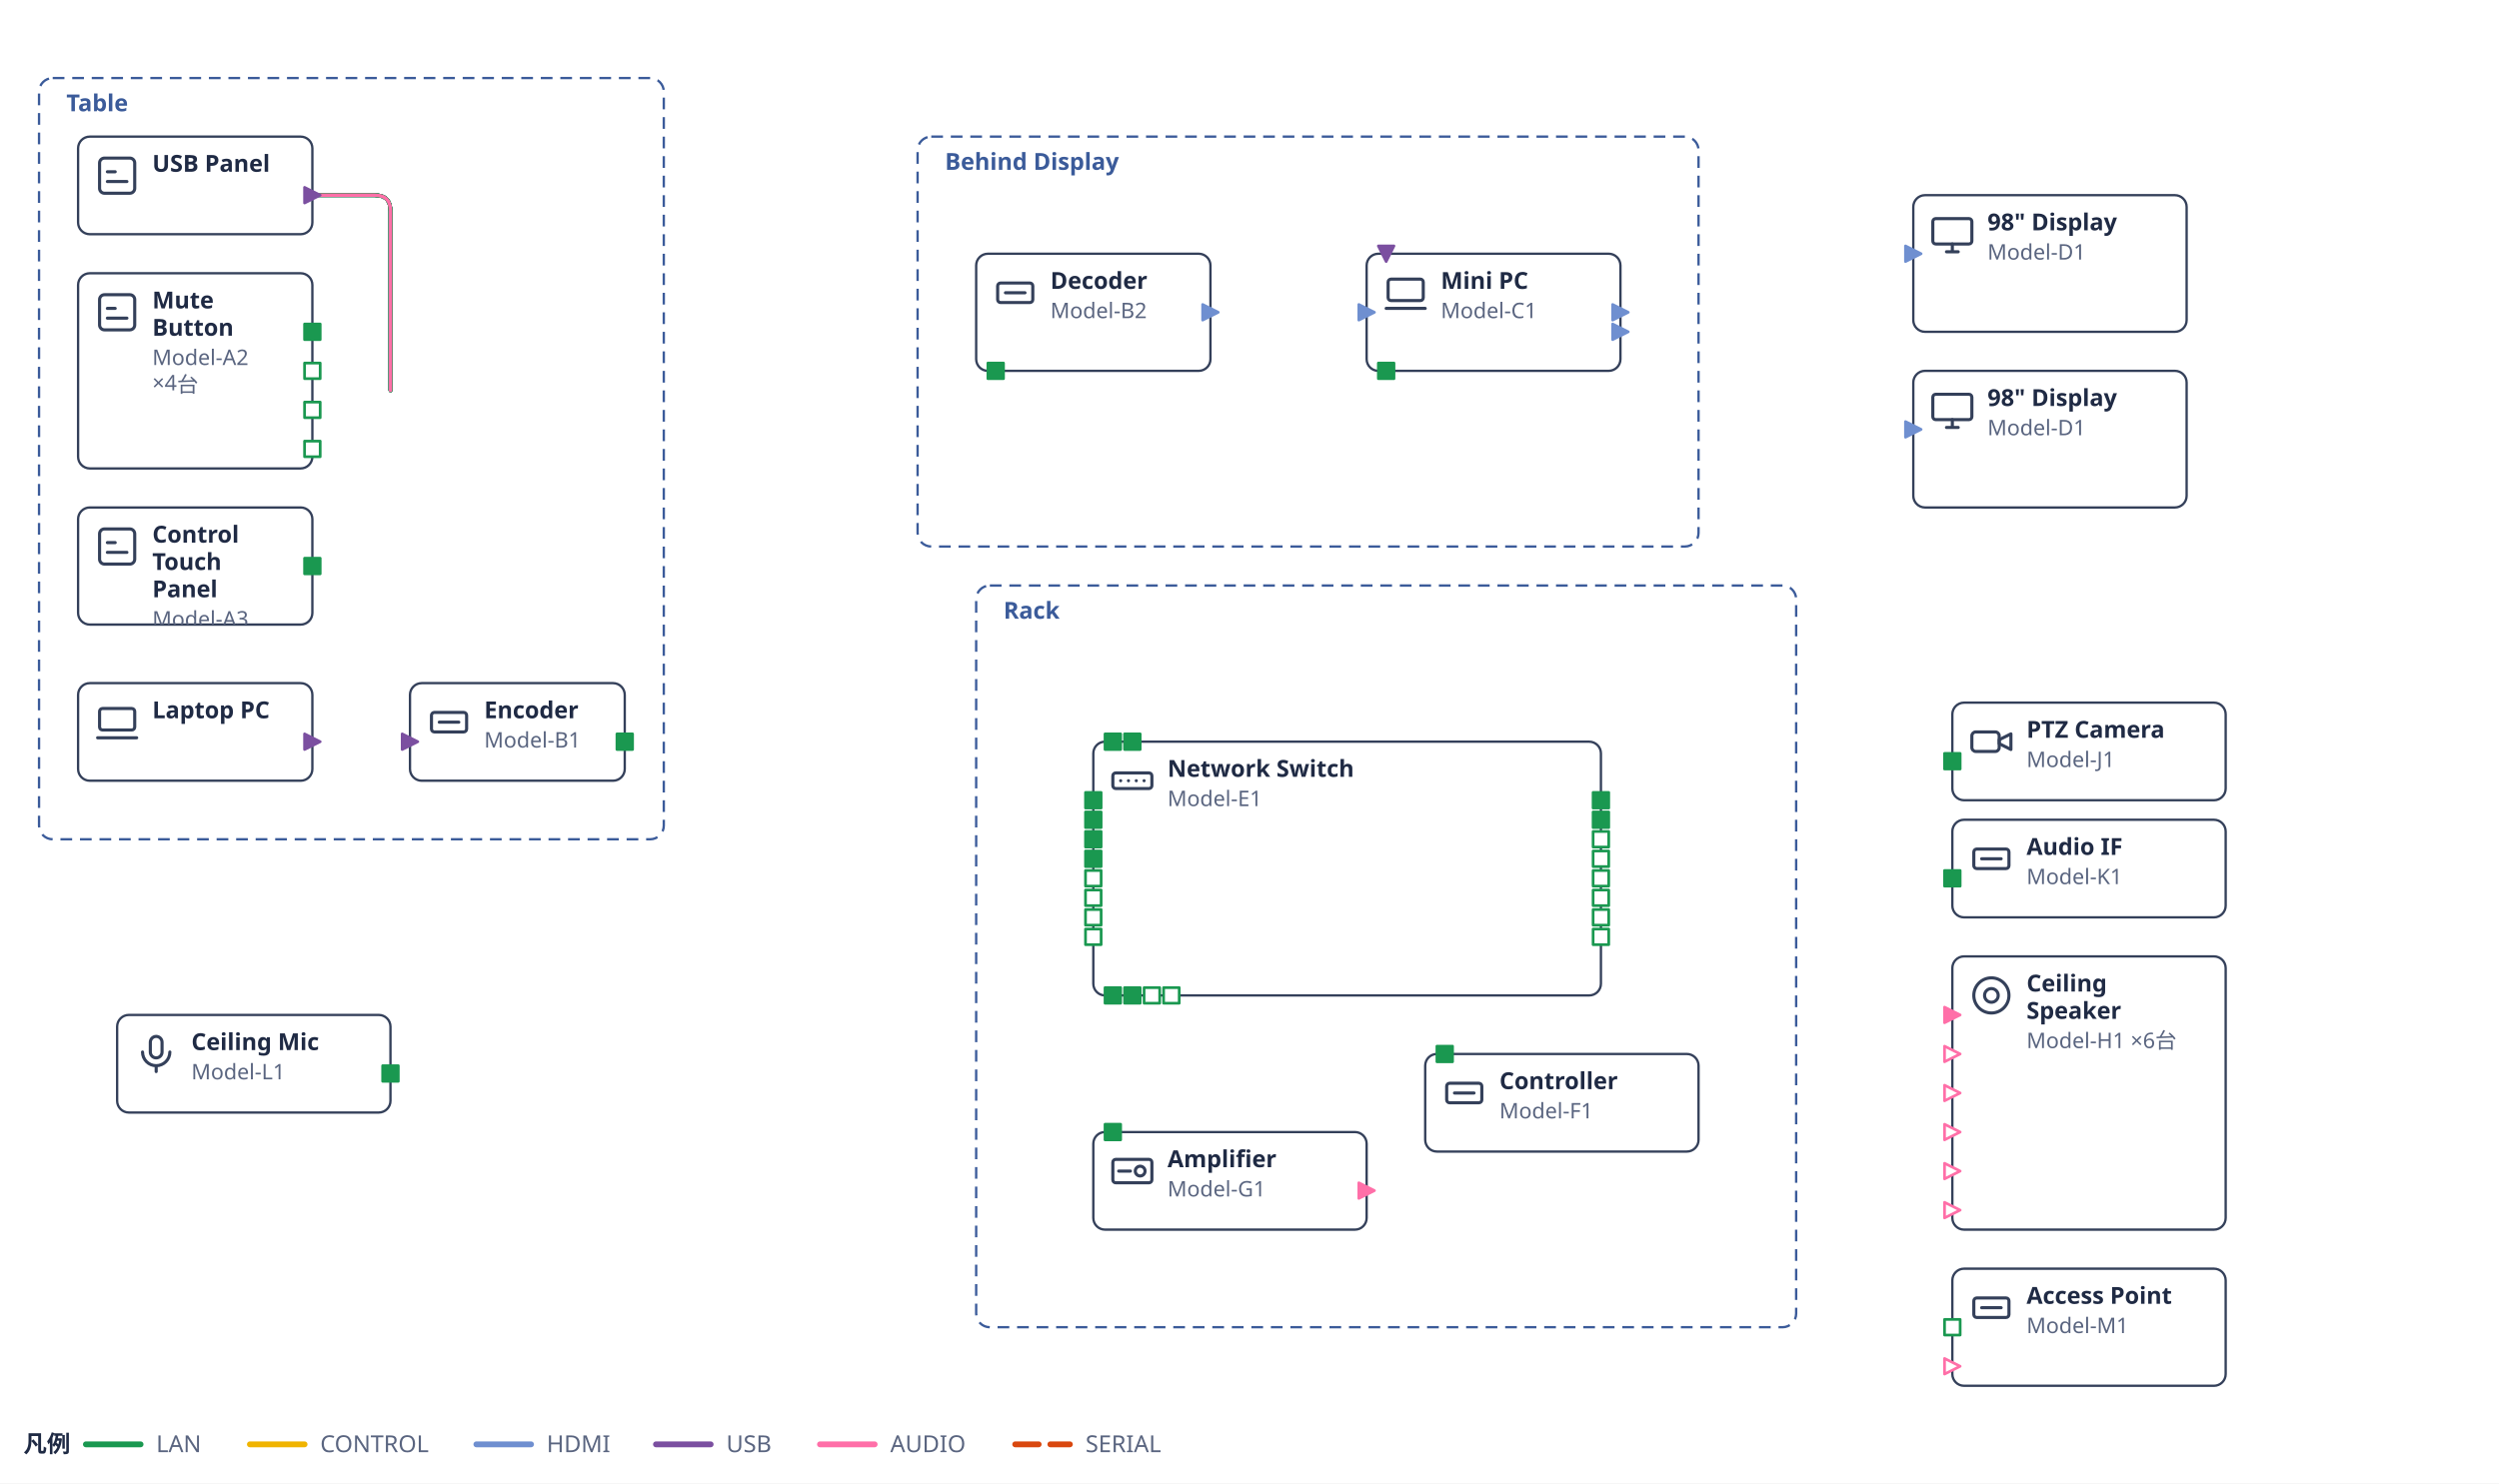
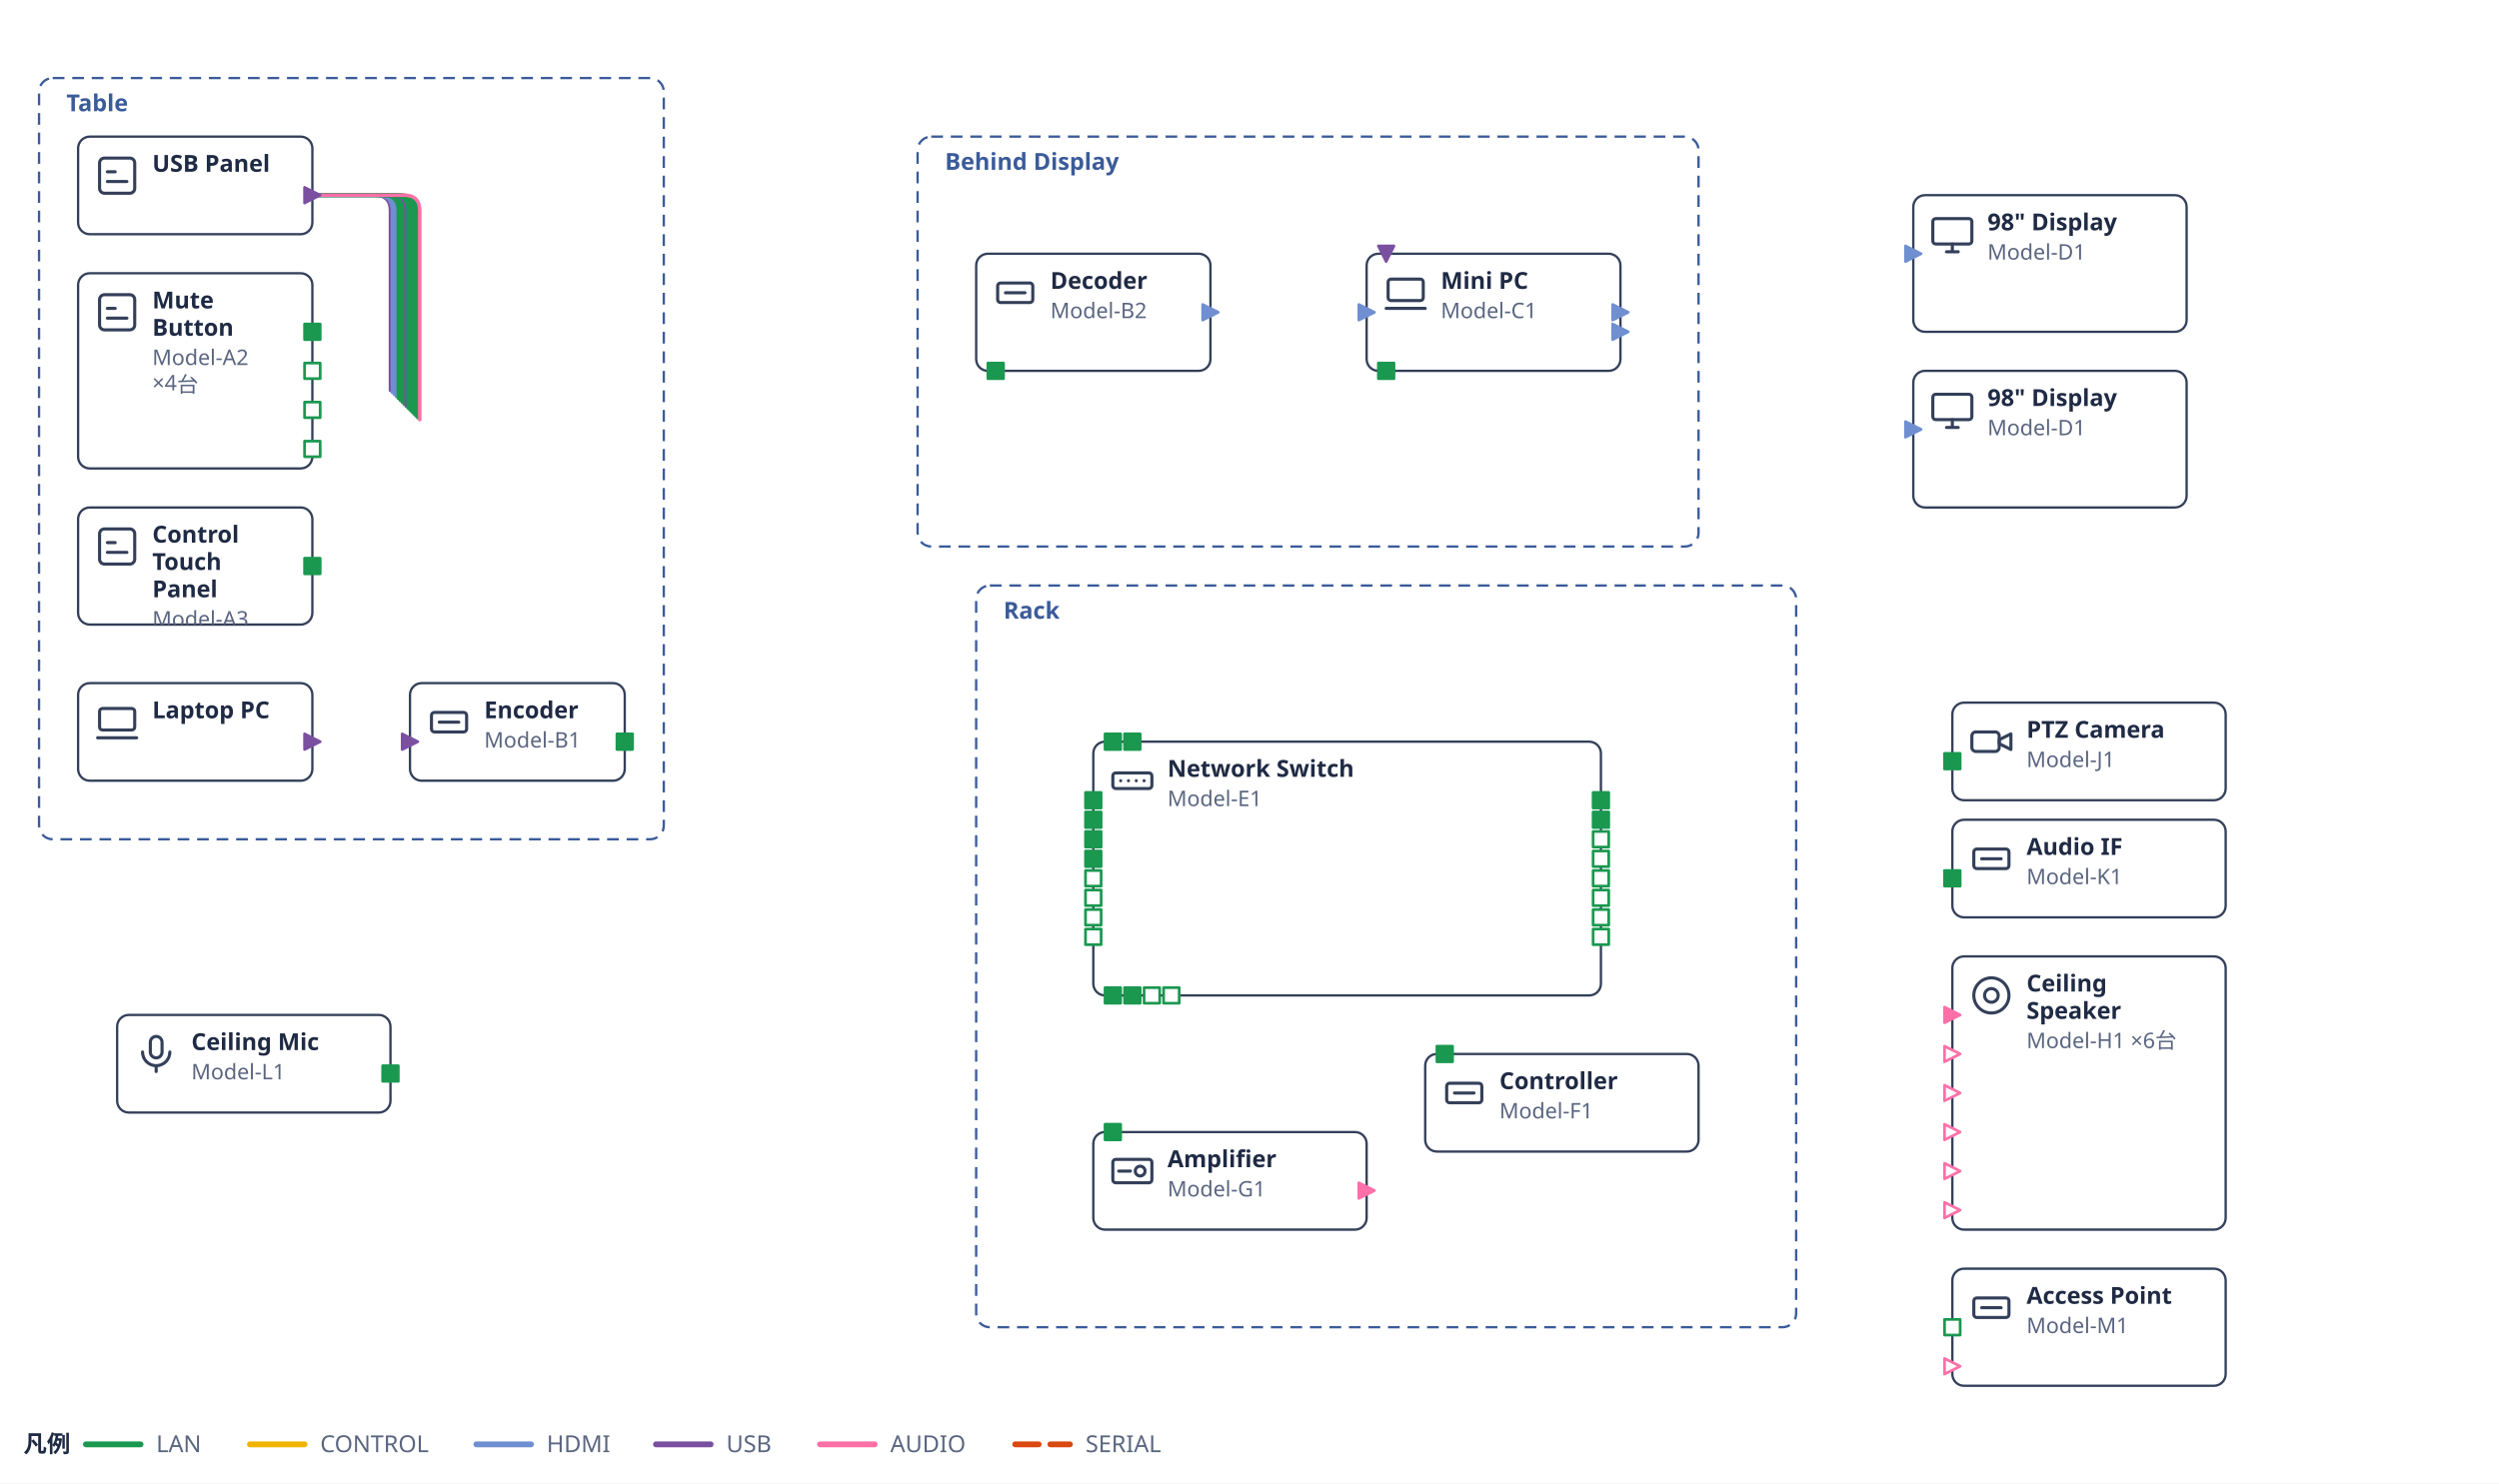
<svg xmlns="http://www.w3.org/2000/svg" width="1280" height="760" viewBox="0 0 1280 760" font-family="&quot;Yu Gothic UI&quot;, &quot;Meiryo&quot;, sans-serif">
  <rect width="1280" height="760" fill="#ffffff" />
  <g>
    <rect x="20" y="40" width="320" height="390" rx="7" fill="none" stroke="#3b5b9a" stroke-width="1.2" stroke-dasharray="6 4" />
    <text x="34" y="57" font-size="12" font-weight="bold" fill="#3b5b9a">Table</text>
  </g>
  <g>
    <rect x="470" y="70" width="400" height="210" rx="7" fill="none" stroke="#3b5b9a" stroke-width="1.2" stroke-dasharray="6 4" />
    <text x="484" y="87" font-size="12" font-weight="bold" fill="#3b5b9a">Behind Display</text>
  </g>
  <g>
    <rect x="500" y="300" width="420" height="380" rx="7" fill="none" stroke="#3b5b9a" stroke-width="1.2" stroke-dasharray="6 4" />
    <text x="514" y="317" font-size="12" font-weight="bold" fill="#3b5b9a">Rack</text>
  </g>
  <path d="M100 100 L192 100 Q200 100 200 108 L200 200" fill="none" stroke="#7b4fa0" stroke-width="1.8" stroke-linecap="round" stroke-linejoin="round" />
-   <path d="M100 100 L192 100 Q200 100 200 108 L200 200" fill="none" stroke="#6f8fd0" stroke-width="1.8" stroke-linecap="round" stroke-linejoin="round" />
-   <path d="M100 100 L192 100 Q200 100 200 108 L200 200" fill="none" stroke="#6f8fd0" stroke-width="1.8" stroke-linecap="round" stroke-linejoin="round" />
-   <path d="M100 100 L192 100 Q200 100 200 108 L200 200" fill="none" stroke="#6f8fd0" stroke-width="1.8" stroke-linecap="round" stroke-linejoin="round" />
-   <path d="M100 100 L192 100 Q200 100 200 108 L200 200" fill="none" stroke="#1a9850" stroke-width="1.8" stroke-linecap="round" stroke-linejoin="round" />
-   <path d="M100 100 L192 100 Q200 100 200 108 L200 200" fill="none" stroke="#1a9850" stroke-width="1.8" stroke-linecap="round" stroke-linejoin="round" />
-   <path d="M100 100 L192 100 Q200 100 200 108 L200 200" fill="none" stroke="#1a9850" stroke-width="1.8" stroke-linecap="round" stroke-linejoin="round" />
-   <path d="M100 100 L192 100 Q200 100 200 108 L200 200" fill="none" stroke="#1a9850" stroke-width="1.8" stroke-linecap="round" stroke-linejoin="round" />
-   <path d="M100 100 L192 100 Q200 100 200 108 L200 200" fill="none" stroke="#7b4fa0" stroke-width="1.8" stroke-linecap="round" stroke-linejoin="round" />
-   <path d="M100 100 L192 100 Q200 100 200 108 L200 200" fill="none" stroke="#1a9850" stroke-width="1.8" stroke-linecap="round" stroke-linejoin="round" />
-   <path d="M100 100 L192 100 Q200 100 200 108 L200 200" fill="none" stroke="#1a9850" stroke-width="1.8" stroke-linecap="round" stroke-linejoin="round" />
-   <path d="M100 100 L192 100 Q200 100 200 108 L200 200" fill="none" stroke="#1a9850" stroke-width="1.8" stroke-linecap="round" stroke-linejoin="round" />
-   <path d="M100 100 L192 100 Q200 100 200 108 L200 200" fill="none" stroke="#1a9850" stroke-width="1.8" stroke-linecap="round" stroke-linejoin="round" />
-   <path d="M100 100 L192 100 Q200 100 200 108 L200 200" fill="none" stroke="#1a9850" stroke-width="1.8" stroke-linecap="round" stroke-linejoin="round" />
-   <path d="M100 100 L192 100 Q200 100 200 108 L200 200" fill="none" stroke="#1a9850" stroke-width="1.8" stroke-linecap="round" stroke-linejoin="round" />
-   <path d="M100 100 L192 100 Q200 100 200 108 L200 200" fill="none" stroke="#ff6fa8" stroke-width="1.8" stroke-linecap="round" stroke-linejoin="round" />
+   <path d="M101 100 L193 100 Q201 100 201 108 L201 201" fill="none" stroke="#6f8fd0" stroke-width="1.8" stroke-linecap="round" stroke-linejoin="round" />
+   <path d="M102 100 L194 100 Q202 100 202 108 L202 202" fill="none" stroke="#6f8fd0" stroke-width="1.8" stroke-linecap="round" stroke-linejoin="round" />
+   <path d="M103 100 L195 100 Q203 100 203 108 L203 203" fill="none" stroke="#6f8fd0" stroke-width="1.8" stroke-linecap="round" stroke-linejoin="round" />
+   <path d="M104 100 L196 100 Q204 100 204 108 L204 204" fill="none" stroke="#1a9850" stroke-width="1.8" stroke-linecap="round" stroke-linejoin="round" />
+   <path d="M105 100 L197 100 Q205 100 205 108 L205 205" fill="none" stroke="#1a9850" stroke-width="1.8" stroke-linecap="round" stroke-linejoin="round" />
+   <path d="M106 100 L198 100 Q206 100 206 108 L206 206" fill="none" stroke="#1a9850" stroke-width="1.8" stroke-linecap="round" stroke-linejoin="round" />
+   <path d="M107 100 L199 100 Q207 100 207 108 L207 207" fill="none" stroke="#1a9850" stroke-width="1.8" stroke-linecap="round" stroke-linejoin="round" />
+   <path d="M108 100 L200 100 Q208 100 208 108 L208 208" fill="none" stroke="#7b4fa0" stroke-width="1.8" stroke-linecap="round" stroke-linejoin="round" />
+   <path d="M109 100 L201 100 Q209 100 209 108 L209 209" fill="none" stroke="#1a9850" stroke-width="1.8" stroke-linecap="round" stroke-linejoin="round" />
+   <path d="M110 100 L202 100 Q210 100 210 108 L210 210" fill="none" stroke="#1a9850" stroke-width="1.8" stroke-linecap="round" stroke-linejoin="round" />
+   <path d="M111 100 L203 100 Q211 100 211 108 L211 211" fill="none" stroke="#1a9850" stroke-width="1.8" stroke-linecap="round" stroke-linejoin="round" />
+   <path d="M112 100 L204 100 Q212 100 212 108 L212 212" fill="none" stroke="#1a9850" stroke-width="1.8" stroke-linecap="round" stroke-linejoin="round" />
+   <path d="M113 100 L205 100 Q213 100 213 108 L213 213" fill="none" stroke="#1a9850" stroke-width="1.8" stroke-linecap="round" stroke-linejoin="round" />
+   <path d="M114 100 L206 100 Q214 100 214 108 L214 214" fill="none" stroke="#1a9850" stroke-width="1.8" stroke-linecap="round" stroke-linejoin="round" />
+   <path d="M115 100 L207 100 Q215 100 215 108 L215 215" fill="none" stroke="#ff6fa8" stroke-width="1.8" stroke-linecap="round" stroke-linejoin="round" />
  <g>
    <clipPath id="clip-0">
      <rect x="40" y="70" width="120" height="50" />
    </clipPath>
    <rect x="40" y="70" width="120" height="50" rx="6" fill="#ffffff" stroke="#34405a" stroke-width="1.2" />
    <g transform="translate(48 78) scale(1)" fill="none" stroke="#34405a" stroke-width="1.6" stroke-linecap="round" stroke-linejoin="round">
      <rect x="3" y="3" width="18" height="18" rx="2.5" />
      <path d="M7 15h10M7 10h4" />
    </g>
    <g clip-path="url(#clip-0)">
      <text x="78" y="88" font-size="12" font-weight="bold" fill="#1f2a44">USB Panel</text>
    </g>
    <polygon points="156,96 164,100 156,104" fill="#7b4fa0" stroke="#7b4fa0" stroke-width="1.4" stroke-linejoin="round" />
  </g>
  <g>
    <clipPath id="clip-1">
      <rect x="40" y="140" width="120" height="100" />
    </clipPath>
    <rect x="40" y="140" width="120" height="100" rx="6" fill="#ffffff" stroke="#34405a" stroke-width="1.2" />
    <g transform="translate(48 148) scale(1)" fill="none" stroke="#34405a" stroke-width="1.6" stroke-linecap="round" stroke-linejoin="round">
      <rect x="3" y="3" width="18" height="18" rx="2.5" />
      <path d="M7 15h10M7 10h4" />
    </g>
    <g clip-path="url(#clip-1)">
      <text x="78" y="158" font-size="12" font-weight="bold" fill="#1f2a44">Mute</text>
      <text x="78" y="172" font-size="12" font-weight="bold" fill="#1f2a44">Button</text>
      <text x="78" y="187" font-size="11" fill="#5a6580">Model-A2</text>
      <text x="78" y="200" font-size="11" fill="#5a6580">×4台</text>
    </g>
    <polygon points="156,166 164,166 164,174 156,174" fill="#1a9850" stroke="#1a9850" stroke-width="1.4" stroke-linejoin="round" />
    <polygon points="156,186 164,186 164,194 156,194" fill="#ffffff" stroke="#1a9850" stroke-width="1.4" stroke-linejoin="round" />
    <polygon points="156,206 164,206 164,214 156,214" fill="#ffffff" stroke="#1a9850" stroke-width="1.4" stroke-linejoin="round" />
    <polygon points="156,226 164,226 164,234 156,234" fill="#ffffff" stroke="#1a9850" stroke-width="1.4" stroke-linejoin="round" />
  </g>
  <g>
    <clipPath id="clip-2">
      <rect x="40" y="260" width="120" height="60" />
    </clipPath>
    <rect x="40" y="260" width="120" height="60" rx="6" fill="#ffffff" stroke="#34405a" stroke-width="1.2" />
    <g transform="translate(48 268) scale(1)" fill="none" stroke="#34405a" stroke-width="1.6" stroke-linecap="round" stroke-linejoin="round">
      <rect x="3" y="3" width="18" height="18" rx="2.5" />
      <path d="M7 15h10M7 10h4" />
    </g>
    <g clip-path="url(#clip-2)">
      <text x="78" y="278" font-size="12" font-weight="bold" fill="#1f2a44">Control</text>
      <text x="78" y="292" font-size="12" font-weight="bold" fill="#1f2a44">Touch</text>
      <text x="78" y="306" font-size="12" font-weight="bold" fill="#1f2a44">Panel</text>
      <text x="78" y="321" font-size="11" fill="#5a6580">Model-A3</text>
    </g>
    <polygon points="156,286 164,286 164,294 156,294" fill="#1a9850" stroke="#1a9850" stroke-width="1.4" stroke-linejoin="round" />
  </g>
  <g>
    <clipPath id="clip-3">
      <rect x="40" y="350" width="120" height="50" />
    </clipPath>
    <rect x="40" y="350" width="120" height="50" rx="6" fill="#ffffff" stroke="#34405a" stroke-width="1.2" />
    <g transform="translate(48 358) scale(1)" fill="none" stroke="#34405a" stroke-width="1.6" stroke-linecap="round" stroke-linejoin="round">
      <rect x="3" y="5" width="18" height="11" rx="1.5" />
      <path d="M2 20h20" />
    </g>
    <g clip-path="url(#clip-3)">
      <text x="78" y="368" font-size="12" font-weight="bold" fill="#1f2a44">Laptop PC</text>
    </g>
    <polygon points="156,376 164,380 156,384" fill="#7b4fa0" stroke="#7b4fa0" stroke-width="1.4" stroke-linejoin="round" />
  </g>
  <g>
    <clipPath id="clip-4">
      <rect x="210" y="350" width="110" height="50" />
    </clipPath>
    <rect x="210" y="350" width="110" height="50" rx="6" fill="#ffffff" stroke="#34405a" stroke-width="1.2" />
    <g transform="translate(218 358) scale(1)" fill="none" stroke="#34405a" stroke-width="1.6" stroke-linecap="round" stroke-linejoin="round">
      <rect x="3" y="7" width="18" height="10" rx="1.5" />
      <path d="M7 12h10" />
    </g>
    <g clip-path="url(#clip-4)">
      <text x="248" y="368" font-size="12" font-weight="bold" fill="#1f2a44">Encoder</text>
      <text x="248" y="383" font-size="11" fill="#5a6580">Model-B1</text>
    </g>
    <polygon points="206,376 214,380 206,384" fill="#7b4fa0" stroke="#7b4fa0" stroke-width="1.4" stroke-linejoin="round" />
    <polygon points="316,376 324,376 324,384 316,384" fill="#1a9850" stroke="#1a9850" stroke-width="1.4" stroke-linejoin="round" />
  </g>
  <g>
    <clipPath id="clip-5">
      <rect x="500" y="130" width="120" height="60" />
    </clipPath>
    <rect x="500" y="130" width="120" height="60" rx="6" fill="#ffffff" stroke="#34405a" stroke-width="1.2" />
    <g transform="translate(508 138) scale(1)" fill="none" stroke="#34405a" stroke-width="1.6" stroke-linecap="round" stroke-linejoin="round">
      <rect x="3" y="7" width="18" height="10" rx="1.5" />
      <path d="M7 12h10" />
    </g>
    <g clip-path="url(#clip-5)">
      <text x="538" y="148" font-size="12" font-weight="bold" fill="#1f2a44">Decoder</text>
      <text x="538" y="163" font-size="11" fill="#5a6580">Model-B2</text>
    </g>
    <polygon points="616,156 624,160 616,164" fill="#6f8fd0" stroke="#6f8fd0" stroke-width="1.4" stroke-linejoin="round" />
    <polygon points="506,186 514,186 514,194 506,194" fill="#1a9850" stroke="#1a9850" stroke-width="1.4" stroke-linejoin="round" />
  </g>
  <g>
    <clipPath id="clip-6">
      <rect x="700" y="130" width="130" height="60" />
    </clipPath>
    <rect x="700" y="130" width="130" height="60" rx="6" fill="#ffffff" stroke="#34405a" stroke-width="1.2" />
    <g transform="translate(708 138) scale(1)" fill="none" stroke="#34405a" stroke-width="1.6" stroke-linecap="round" stroke-linejoin="round">
      <rect x="3" y="5" width="18" height="11" rx="1.5" />
      <path d="M2 20h20" />
    </g>
    <g clip-path="url(#clip-6)">
      <text x="738" y="148" font-size="12" font-weight="bold" fill="#1f2a44">Mini PC</text>
      <text x="738" y="163" font-size="11" fill="#5a6580">Model-C1</text>
    </g>
    <polygon points="696,156 704,160 696,164" fill="#6f8fd0" stroke="#6f8fd0" stroke-width="1.4" stroke-linejoin="round" />
    <polygon points="826,156 834,160 826,164" fill="#6f8fd0" stroke="#6f8fd0" stroke-width="1.4" stroke-linejoin="round" />
    <polygon points="826,166 834,170 826,174" fill="#6f8fd0" stroke="#6f8fd0" stroke-width="1.4" stroke-linejoin="round" />
    <polygon points="706,126 714,126 710,134" fill="#7b4fa0" stroke="#7b4fa0" stroke-width="1.4" stroke-linejoin="round" />
    <polygon points="706,186 714,186 714,194 706,194" fill="#1a9850" stroke="#1a9850" stroke-width="1.4" stroke-linejoin="round" />
  </g>
  <g>
    <clipPath id="clip-7">
      <rect x="980" y="100" width="140" height="70" />
    </clipPath>
    <rect x="980" y="100" width="140" height="70" rx="6" fill="#ffffff" stroke="#34405a" stroke-width="1.2" />
    <g transform="translate(988 108) scale(1)" fill="none" stroke="#34405a" stroke-width="1.6" stroke-linecap="round" stroke-linejoin="round">
      <rect x="2" y="4" width="20" height="13" rx="1.5" />
      <path d="M9 21h6M12 17v4" />
    </g>
    <g clip-path="url(#clip-7)">
      <text x="1018" y="118" font-size="12" font-weight="bold" fill="#1f2a44">98" Display</text>
      <text x="1018" y="133" font-size="11" fill="#5a6580">Model-D1</text>
    </g>
    <polygon points="976,126 984,130 976,134" fill="#6f8fd0" stroke="#6f8fd0" stroke-width="1.4" stroke-linejoin="round" />
  </g>
  <g>
    <clipPath id="clip-8">
      <rect x="980" y="190" width="140" height="70" />
    </clipPath>
    <rect x="980" y="190" width="140" height="70" rx="6" fill="#ffffff" stroke="#34405a" stroke-width="1.2" />
    <g transform="translate(988 198) scale(1)" fill="none" stroke="#34405a" stroke-width="1.6" stroke-linecap="round" stroke-linejoin="round">
      <rect x="2" y="4" width="20" height="13" rx="1.5" />
      <path d="M9 21h6M12 17v4" />
    </g>
    <g clip-path="url(#clip-8)">
      <text x="1018" y="208" font-size="12" font-weight="bold" fill="#1f2a44">98" Display</text>
      <text x="1018" y="223" font-size="11" fill="#5a6580">Model-D1</text>
    </g>
    <polygon points="976,216 984,220 976,224" fill="#6f8fd0" stroke="#6f8fd0" stroke-width="1.4" stroke-linejoin="round" />
  </g>
  <g>
    <clipPath id="clip-9">
      <rect x="560" y="380" width="260" height="130" />
    </clipPath>
    <rect x="560" y="380" width="260" height="130" rx="6" fill="#ffffff" stroke="#34405a" stroke-width="1.2" />
    <g transform="translate(568 388) scale(1)" fill="none" stroke="#34405a" stroke-width="1.6" stroke-linecap="round" stroke-linejoin="round">
      <rect x="2" y="8" width="20" height="8" rx="1.5" />
      <path d="M6 12h.01M10 12h.01M14 12h.01M18 12h.01" />
    </g>
    <g clip-path="url(#clip-9)">
      <text x="598" y="398" font-size="12" font-weight="bold" fill="#1f2a44">Network Switch</text>
      <text x="598" y="413" font-size="11" fill="#5a6580">Model-E1</text>
    </g>
    <polygon points="556,406 564,406 564,414 556,414" fill="#1a9850" stroke="#1a9850" stroke-width="1.4" stroke-linejoin="round" />
    <polygon points="556,416 564,416 564,424 556,424" fill="#1a9850" stroke="#1a9850" stroke-width="1.4" stroke-linejoin="round" />
    <polygon points="556,426 564,426 564,434 556,434" fill="#1a9850" stroke="#1a9850" stroke-width="1.4" stroke-linejoin="round" />
    <polygon points="556,436 564,436 564,444 556,444" fill="#1a9850" stroke="#1a9850" stroke-width="1.4" stroke-linejoin="round" />
    <polygon points="556,446 564,446 564,454 556,454" fill="#ffffff" stroke="#1a9850" stroke-width="1.4" stroke-linejoin="round" />
    <polygon points="556,456 564,456 564,464 556,464" fill="#ffffff" stroke="#1a9850" stroke-width="1.4" stroke-linejoin="round" />
    <polygon points="556,466 564,466 564,474 556,474" fill="#ffffff" stroke="#1a9850" stroke-width="1.4" stroke-linejoin="round" />
    <polygon points="556,476 564,476 564,484 556,484" fill="#ffffff" stroke="#1a9850" stroke-width="1.4" stroke-linejoin="round" />
    <polygon points="816,406 824,406 824,414 816,414" fill="#1a9850" stroke="#1a9850" stroke-width="1.4" stroke-linejoin="round" />
    <polygon points="816,416 824,416 824,424 816,424" fill="#1a9850" stroke="#1a9850" stroke-width="1.4" stroke-linejoin="round" />
    <polygon points="816,426 824,426 824,434 816,434" fill="#ffffff" stroke="#1a9850" stroke-width="1.4" stroke-linejoin="round" />
    <polygon points="816,436 824,436 824,444 816,444" fill="#ffffff" stroke="#1a9850" stroke-width="1.4" stroke-linejoin="round" />
    <polygon points="816,446 824,446 824,454 816,454" fill="#ffffff" stroke="#1a9850" stroke-width="1.4" stroke-linejoin="round" />
    <polygon points="816,456 824,456 824,464 816,464" fill="#ffffff" stroke="#1a9850" stroke-width="1.4" stroke-linejoin="round" />
    <polygon points="816,466 824,466 824,474 816,474" fill="#ffffff" stroke="#1a9850" stroke-width="1.4" stroke-linejoin="round" />
    <polygon points="816,476 824,476 824,484 816,484" fill="#ffffff" stroke="#1a9850" stroke-width="1.4" stroke-linejoin="round" />
    <polygon points="566,376 574,376 574,384 566,384" fill="#1a9850" stroke="#1a9850" stroke-width="1.4" stroke-linejoin="round" />
    <polygon points="576,376 584,376 584,384 576,384" fill="#1a9850" stroke="#1a9850" stroke-width="1.4" stroke-linejoin="round" />
    <polygon points="566,506 574,506 574,514 566,514" fill="#1a9850" stroke="#1a9850" stroke-width="1.4" stroke-linejoin="round" />
    <polygon points="576,506 584,506 584,514 576,514" fill="#1a9850" stroke="#1a9850" stroke-width="1.4" stroke-linejoin="round" />
    <polygon points="586,506 594,506 594,514 586,514" fill="#ffffff" stroke="#1a9850" stroke-width="1.4" stroke-linejoin="round" />
    <polygon points="596,506 604,506 604,514 596,514" fill="#ffffff" stroke="#1a9850" stroke-width="1.4" stroke-linejoin="round" />
  </g>
  <g>
    <clipPath id="clip-10">
      <rect x="730" y="540" width="140" height="50" />
    </clipPath>
    <rect x="730" y="540" width="140" height="50" rx="6" fill="#ffffff" stroke="#34405a" stroke-width="1.2" />
    <g transform="translate(738 548) scale(1)" fill="none" stroke="#34405a" stroke-width="1.6" stroke-linecap="round" stroke-linejoin="round">
      <rect x="3" y="7" width="18" height="10" rx="1.5" />
      <path d="M7 12h10" />
    </g>
    <g clip-path="url(#clip-10)">
      <text x="768" y="558" font-size="12" font-weight="bold" fill="#1f2a44">Controller</text>
      <text x="768" y="573" font-size="11" fill="#5a6580">Model-F1</text>
    </g>
    <polygon points="736,536 744,536 744,544 736,544" fill="#1a9850" stroke="#1a9850" stroke-width="1.4" stroke-linejoin="round" />
  </g>
  <g>
    <clipPath id="clip-11">
      <rect x="560" y="580" width="140" height="50" />
    </clipPath>
    <rect x="560" y="580" width="140" height="50" rx="6" fill="#ffffff" stroke="#34405a" stroke-width="1.2" />
    <g transform="translate(568 588) scale(1)" fill="none" stroke="#34405a" stroke-width="1.6" stroke-linecap="round" stroke-linejoin="round">
      <rect x="2" y="6" width="20" height="12" rx="1.5" />
      <circle cx="16" cy="12" r="2.5" />
      <path d="M5 12h6" />
    </g>
    <g clip-path="url(#clip-11)">
      <text x="598" y="598" font-size="12" font-weight="bold" fill="#1f2a44">Amplifier</text>
      <text x="598" y="613" font-size="11" fill="#5a6580">Model-G1</text>
    </g>
    <polygon points="696,606 704,610 696,614" fill="#ff6fa8" stroke="#ff6fa8" stroke-width="1.4" stroke-linejoin="round" />
    <polygon points="566,576 574,576 574,584 566,584" fill="#1a9850" stroke="#1a9850" stroke-width="1.4" stroke-linejoin="round" />
  </g>
  <g>
    <clipPath id="clip-12">
      <rect x="1000" y="490" width="140" height="140" />
    </clipPath>
    <rect x="1000" y="490" width="140" height="140" rx="6" fill="#ffffff" stroke="#34405a" stroke-width="1.2" />
    <g transform="translate(1008 498) scale(1)" fill="none" stroke="#34405a" stroke-width="1.6" stroke-linecap="round" stroke-linejoin="round">
      <circle cx="12" cy="12" r="9" />
      <circle cx="12" cy="12" r="3.5" />
    </g>
    <g clip-path="url(#clip-12)">
      <text x="1038" y="508" font-size="12" font-weight="bold" fill="#1f2a44">Ceiling</text>
      <text x="1038" y="522" font-size="12" font-weight="bold" fill="#1f2a44">Speaker</text>
      <text x="1038" y="537" font-size="11" fill="#5a6580">Model-H1 ×6台</text>
    </g>
    <polygon points="996,516 1004,520 996,524" fill="#ff6fa8" stroke="#ff6fa8" stroke-width="1.4" stroke-linejoin="round" />
    <polygon points="996,536 1004,540 996,544" fill="#ffffff" stroke="#ff6fa8" stroke-width="1.4" stroke-linejoin="round" />
    <polygon points="996,556 1004,560 996,564" fill="#ffffff" stroke="#ff6fa8" stroke-width="1.4" stroke-linejoin="round" />
    <polygon points="996,576 1004,580 996,584" fill="#ffffff" stroke="#ff6fa8" stroke-width="1.4" stroke-linejoin="round" />
    <polygon points="996,596 1004,600 996,604" fill="#ffffff" stroke="#ff6fa8" stroke-width="1.4" stroke-linejoin="round" />
    <polygon points="996,616 1004,620 996,624" fill="#ffffff" stroke="#ff6fa8" stroke-width="1.4" stroke-linejoin="round" />
  </g>
  <g>
    <clipPath id="clip-13">
      <rect x="1000" y="360" width="140" height="50" />
    </clipPath>
    <rect x="1000" y="360" width="140" height="50" rx="6" fill="#ffffff" stroke="#34405a" stroke-width="1.2" />
    <g transform="translate(1008 368) scale(1)" fill="none" stroke="#34405a" stroke-width="1.6" stroke-linecap="round" stroke-linejoin="round">
      <rect x="2" y="7" width="14" height="10" rx="2" />
      <path d="M16 11l6-3v8l-6-3z" />
    </g>
    <g clip-path="url(#clip-13)">
      <text x="1038" y="378" font-size="12" font-weight="bold" fill="#1f2a44">PTZ Camera</text>
      <text x="1038" y="393" font-size="11" fill="#5a6580">Model-J1</text>
    </g>
    <polygon points="996,386 1004,386 1004,394 996,394" fill="#1a9850" stroke="#1a9850" stroke-width="1.4" stroke-linejoin="round" />
  </g>
  <g>
    <clipPath id="clip-14">
      <rect x="1000" y="420" width="140" height="50" />
    </clipPath>
    <rect x="1000" y="420" width="140" height="50" rx="6" fill="#ffffff" stroke="#34405a" stroke-width="1.2" />
    <g transform="translate(1008 428) scale(1)" fill="none" stroke="#34405a" stroke-width="1.6" stroke-linecap="round" stroke-linejoin="round">
      <rect x="3" y="7" width="18" height="10" rx="1.5" />
      <path d="M7 12h10" />
    </g>
    <g clip-path="url(#clip-14)">
      <text x="1038" y="438" font-size="12" font-weight="bold" fill="#1f2a44">Audio IF</text>
      <text x="1038" y="453" font-size="11" fill="#5a6580">Model-K1</text>
    </g>
    <polygon points="996,446 1004,446 1004,454 996,454" fill="#1a9850" stroke="#1a9850" stroke-width="1.4" stroke-linejoin="round" />
  </g>
  <g>
    <clipPath id="clip-15">
      <rect x="60" y="520" width="140" height="50" />
    </clipPath>
    <rect x="60" y="520" width="140" height="50" rx="6" fill="#ffffff" stroke="#34405a" stroke-width="1.2" />
    <g transform="translate(68 528) scale(1)" fill="none" stroke="#34405a" stroke-width="1.6" stroke-linecap="round" stroke-linejoin="round">
      <rect x="9" y="3" width="6" height="11" rx="3" />
      <path d="M5 11a7 7 0 0014 0M12 18v3" />
    </g>
    <g clip-path="url(#clip-15)">
      <text x="98" y="538" font-size="12" font-weight="bold" fill="#1f2a44">Ceiling Mic</text>
      <text x="98" y="553" font-size="11" fill="#5a6580">Model-L1</text>
    </g>
    <polygon points="196,546 204,546 204,554 196,554" fill="#1a9850" stroke="#1a9850" stroke-width="1.4" stroke-linejoin="round" />
  </g>
  <g>
    <clipPath id="clip-16">
      <rect x="1000" y="650" width="140" height="60" />
    </clipPath>
    <rect x="1000" y="650" width="140" height="60" rx="6" fill="#ffffff" stroke="#34405a" stroke-width="1.2" />
    <g transform="translate(1008 658) scale(1)" fill="none" stroke="#34405a" stroke-width="1.6" stroke-linecap="round" stroke-linejoin="round">
      <rect x="3" y="7" width="18" height="10" rx="1.5" />
      <path d="M7 12h10" />
    </g>
    <g clip-path="url(#clip-16)">
      <text x="1038" y="668" font-size="12" font-weight="bold" fill="#1f2a44">Access Point</text>
      <text x="1038" y="683" font-size="11" fill="#5a6580">Model-M1</text>
    </g>
    <polygon points="996,676 1004,676 1004,684 996,684" fill="#ffffff" stroke="#1a9850" stroke-width="1.4" stroke-linejoin="round" />
    <polygon points="996,696 1004,700 996,704" fill="#ffffff" stroke="#ff6fa8" stroke-width="1.4" stroke-linejoin="round" />
  </g>
  <g>
    <text x="12" y="744" font-size="12" font-weight="bold" fill="#1f2a44">凡例</text>
    <line x1="44" y1="740" x2="72" y2="740" stroke="#1a9850" stroke-width="3" stroke-linecap="round" />
    <text x="80" y="744" font-size="12" fill="#5a6580">LAN</text>
    <line x1="128" y1="740" x2="156" y2="740" stroke="#f0b400" stroke-width="3" stroke-linecap="round" />
    <text x="164" y="744" font-size="12" fill="#5a6580">CONTROL</text>
    <line x1="244" y1="740" x2="272" y2="740" stroke="#6f8fd0" stroke-width="3" stroke-linecap="round" />
    <text x="280" y="744" font-size="12" fill="#5a6580">HDMI</text>
    <line x1="336" y1="740" x2="364" y2="740" stroke="#7b4fa0" stroke-width="3" stroke-linecap="round" />
    <text x="372" y="744" font-size="12" fill="#5a6580">USB</text>
    <line x1="420" y1="740" x2="448" y2="740" stroke="#ff6fa8" stroke-width="3" stroke-linecap="round" />
    <text x="456" y="744" font-size="12" fill="#5a6580">AUDIO</text>
    <line x1="520" y1="740" x2="548" y2="740" stroke="#d9480f" stroke-width="3" stroke-linecap="round" stroke-dasharray="12 6" />
    <text x="556" y="744" font-size="12" fill="#5a6580">SERIAL</text>
  </g>
</svg>
